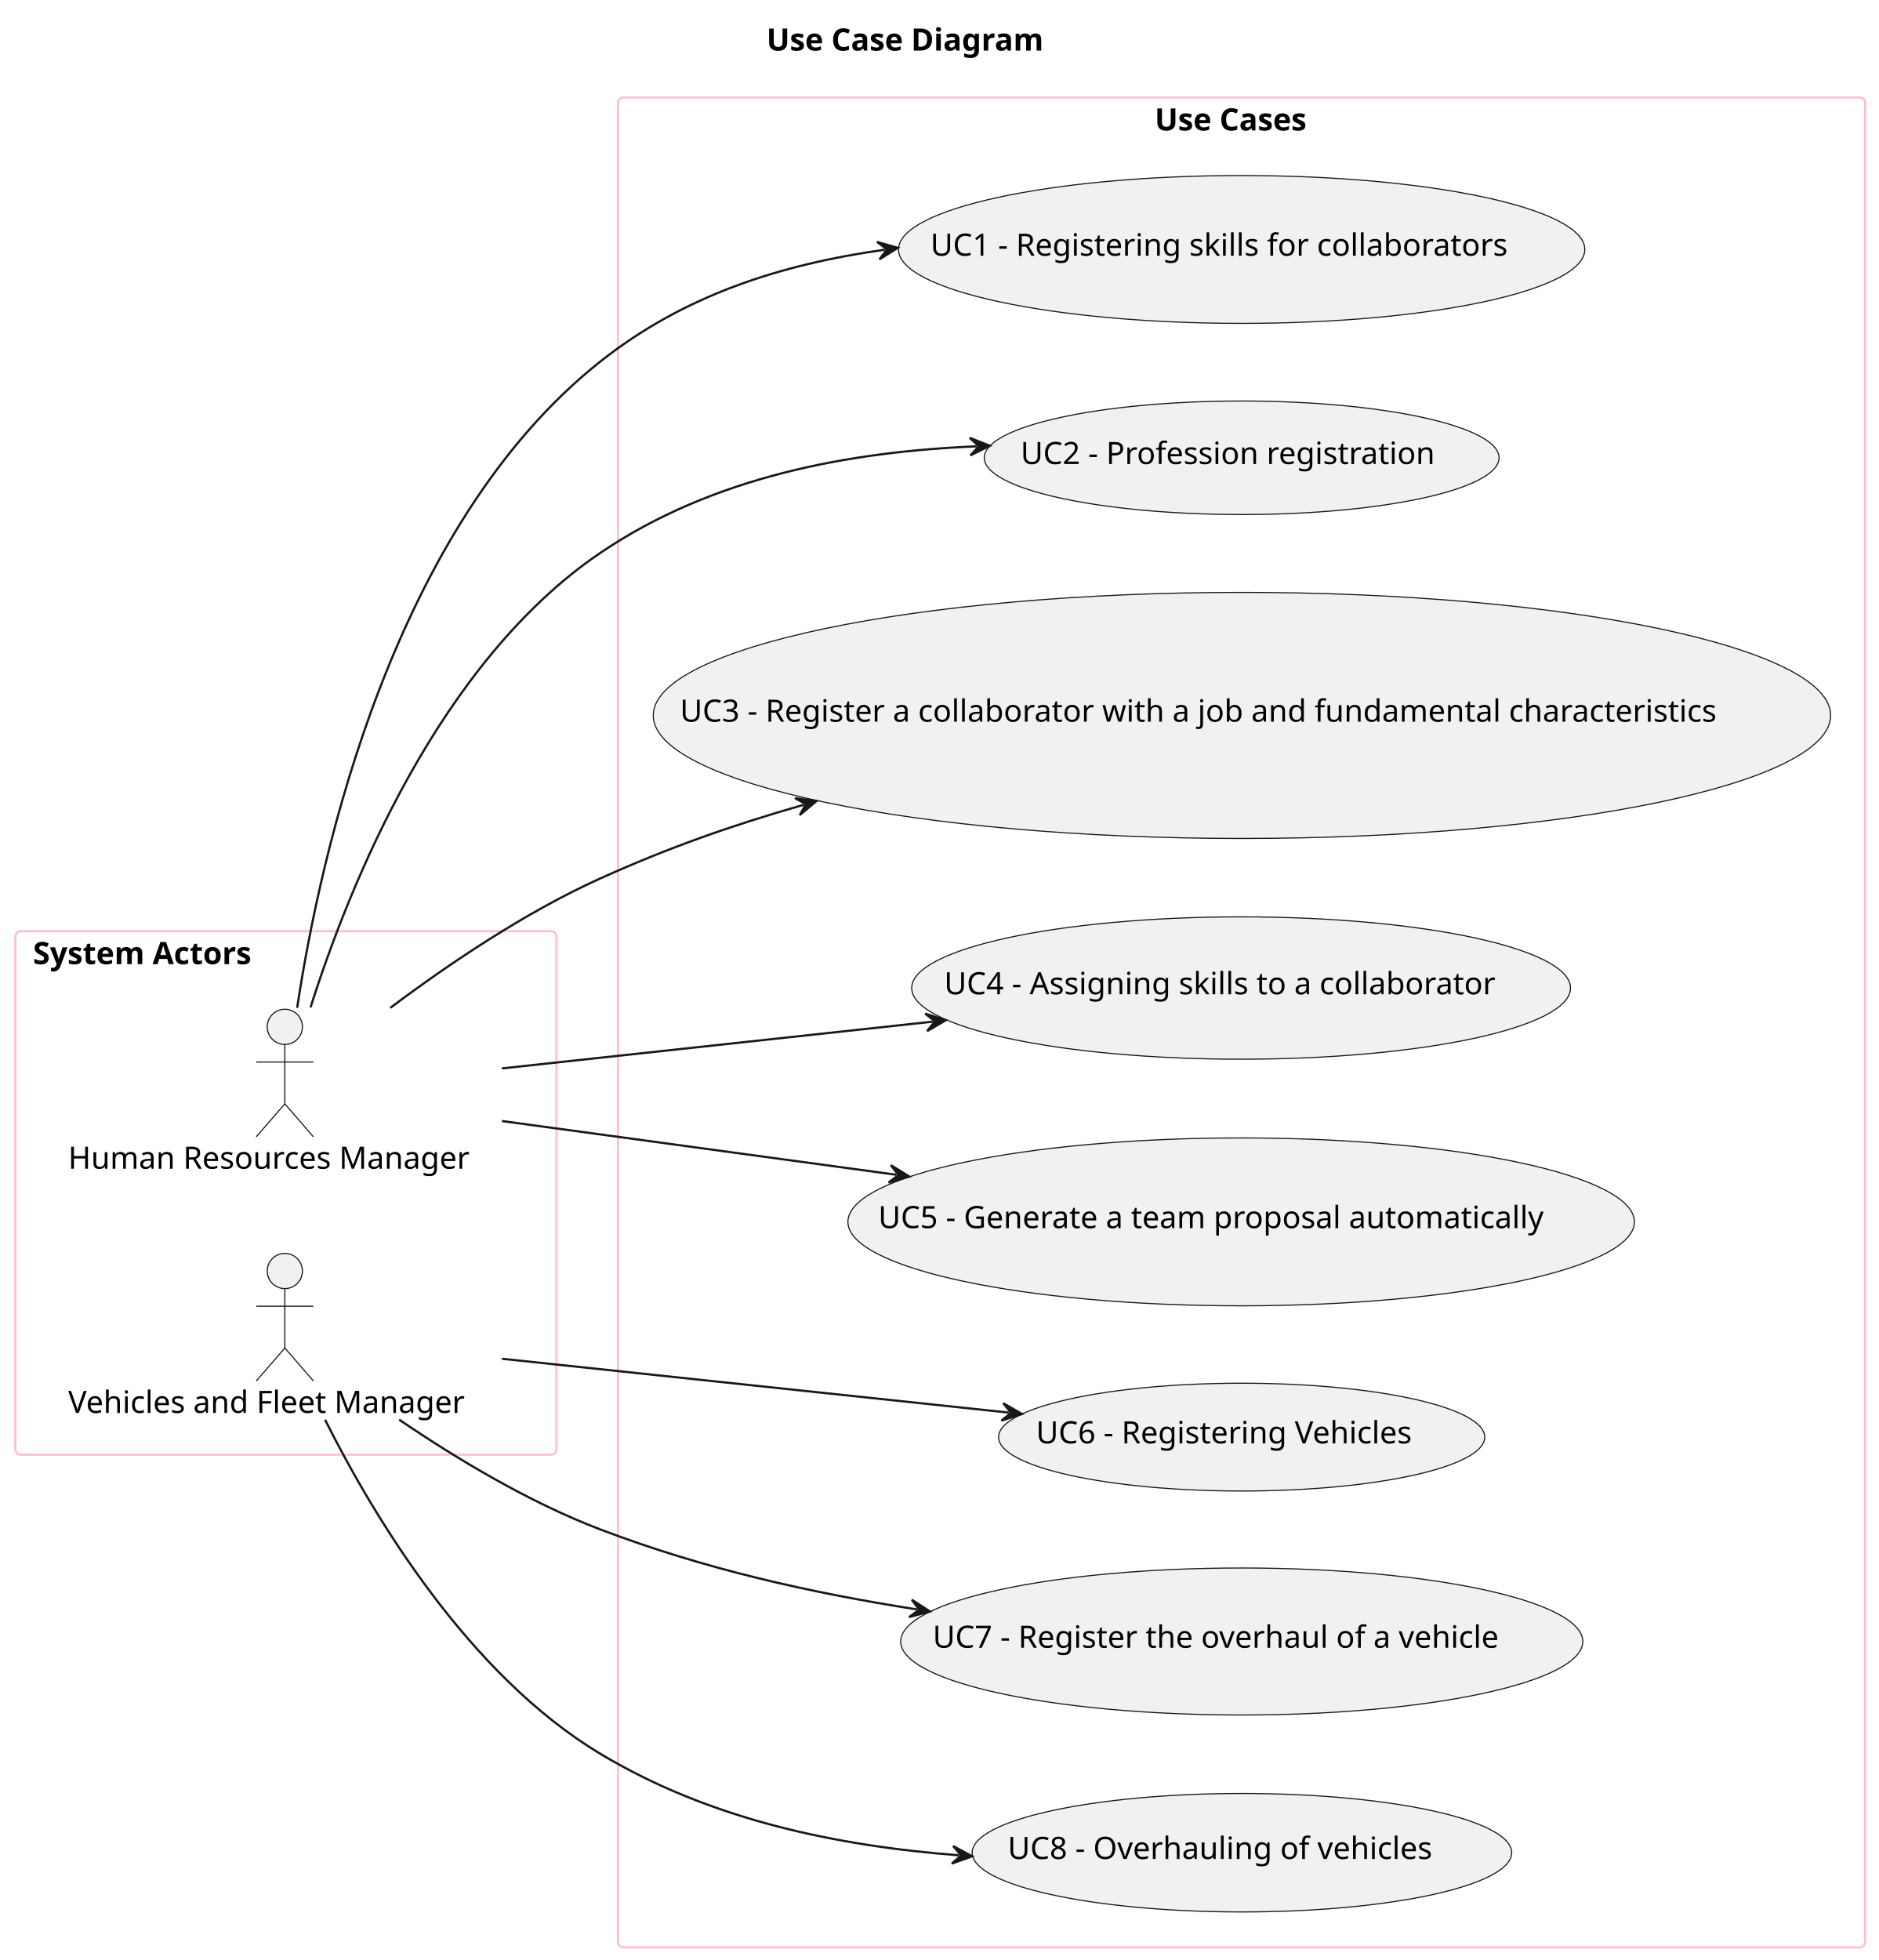
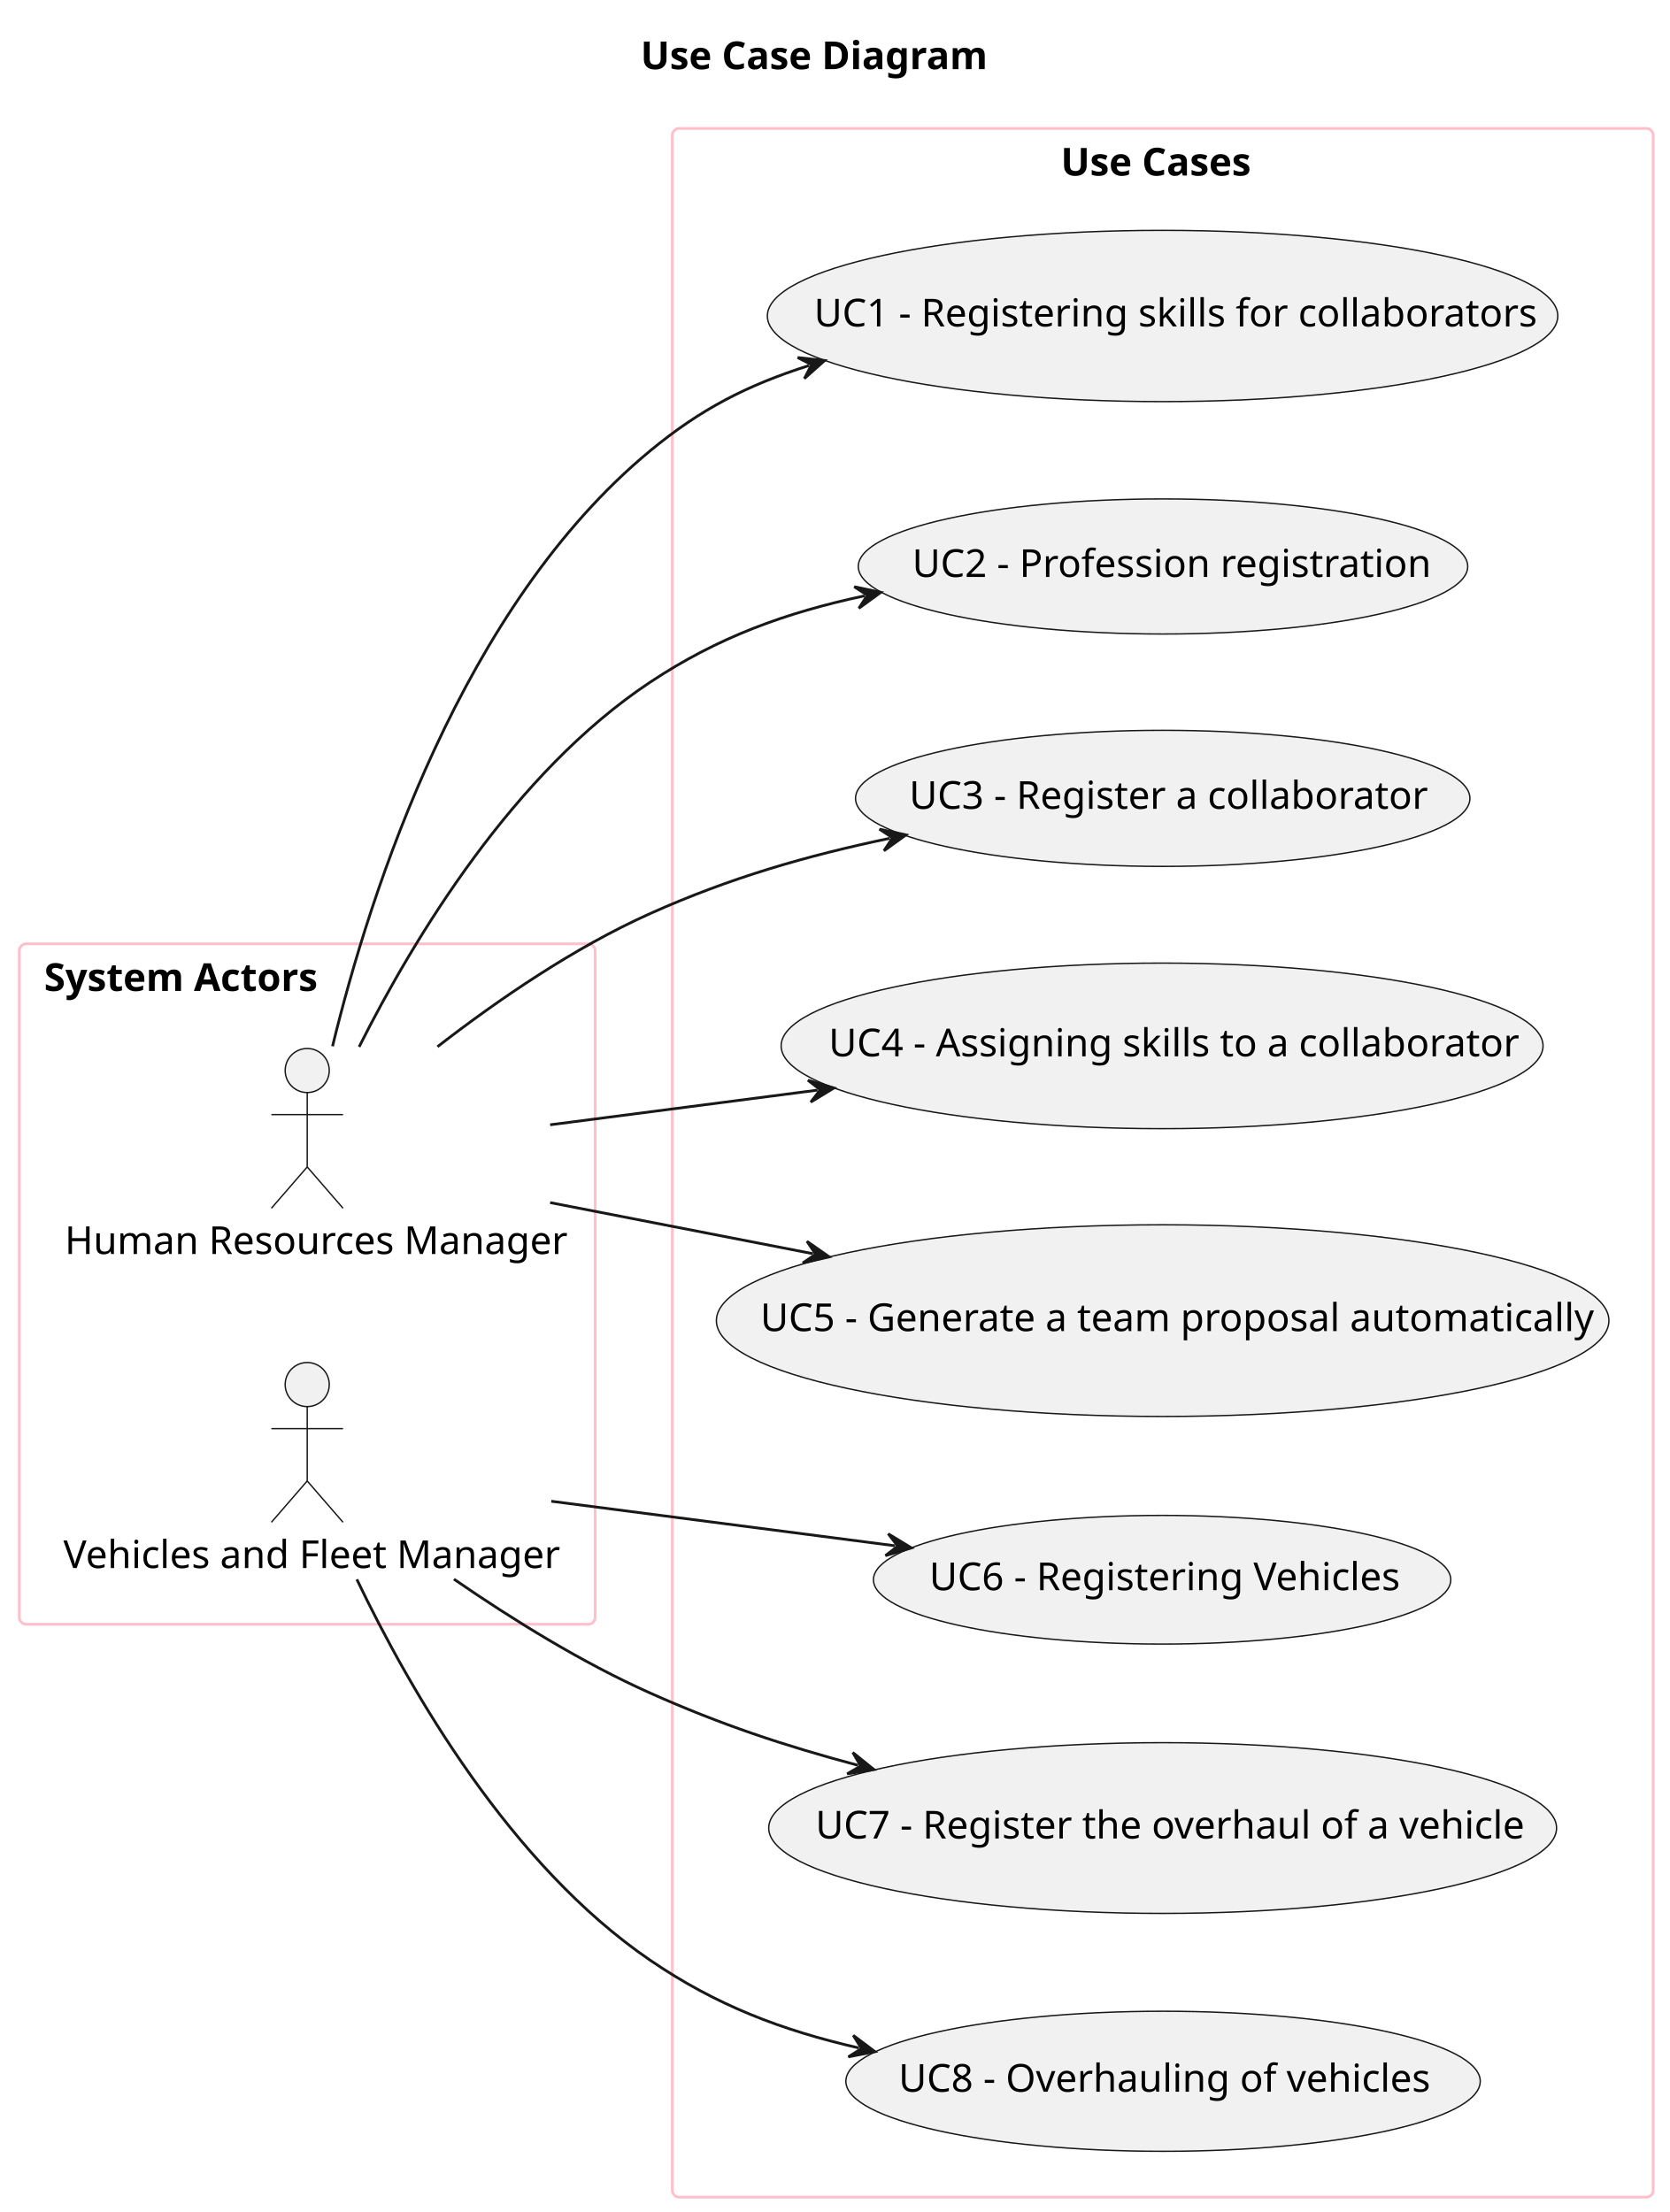
- <svg xmlns="http://www.w3.org/2000/svg" contentStyleType="text/css" height="891px" preserveAspectRatio="none" style="width:854px;height:891px;background:#FFFFFF;" version="1.1" viewBox="0 0 854 891" width="854px" zoomAndPan="magnify">
+ <svg xmlns="http://www.w3.org/2000/svg" contentStyleType="text/css" height="803px" preserveAspectRatio="none" style="width:606px;height:803px;background:#FFFFFF;" version="1.1" viewBox="0 0 606 803" width="606px" zoomAndPan="magnify">
  <defs />
  <g>
-     <text fill="#000000" font-family="sans-serif" font-size="14" font-weight="bold" lengthAdjust="spacing" textLength="143" x="348.5" y="22.995">Use Case Diagram</text>
+     <text fill="#000000" font-family="sans-serif" font-size="14" font-weight="bold" lengthAdjust="spacing" textLength="127" x="232.5" y="25.107">Use Case Diagram</text>
    <g id="cluster_actors">
-       <rect fill="none" height="238" rx="2.5" ry="2.5" style="stroke:#FFC0CB;stroke-width:1.0;" width="246" x="7" y="423.297" />
-       <text fill="#000000" font-family="sans-serif" font-size="14" font-weight="bold" lengthAdjust="spacing" textLength="115" x="15" y="438.292">System Actors</text>
+       <rect fill="none" height="247" rx="2.5" ry="2.5" style="stroke:#FFC0CB;stroke-width:1.0;" width="209" x="7" y="342.621" />
+       <text fill="#000000" font-family="sans-serif" font-size="14" font-weight="bold" lengthAdjust="spacing" textLength="99" x="16" y="359.728">System Actors</text>
    </g>
    <g id="cluster_usecases">
-       <rect fill="none" height="841" rx="2.5" ry="2.5" style="stroke:#FFC0CB;stroke-width:1.0;" width="567" x="281" y="44.297" />
-       <text fill="#000000" font-family="sans-serif" font-size="14" font-weight="bold" lengthAdjust="spacing" textLength="79" x="525" y="59.292">Use Cases</text>
+       <rect fill="none" height="751" rx="2.5" ry="2.5" style="stroke:#FFC0CB;stroke-width:1.0;" width="356" x="244" y="46.621" />
+       <text fill="#000000" font-family="sans-serif" font-size="14" font-weight="bold" lengthAdjust="spacing" textLength="74" x="385" y="63.728">Use Cases</text>
    </g>
    <g id="elem_HRM">
-       <ellipse cx="129.5" cy="466.797" fill="#F1F1F1" rx="8" ry="8" style="stroke:#181818;stroke-width:0.5;" />
-       <path d="M129.5,474.797 L129.5,501.797 M116.5,482.797 L142.5,482.797 M129.5,501.797 L116.5,516.797 M129.5,501.797 L142.5,516.797 " fill="none" style="stroke:#181818;stroke-width:0.5;" />
-       <text fill="#000000" font-family="sans-serif" font-size="14" lengthAdjust="spacing" textLength="197" x="31" y="531.292">Human Resources Manager</text>
+       <ellipse cx="111.5" cy="388.621" fill="#F1F1F1" rx="8" ry="8" style="stroke:#181818;stroke-width:0.5;" />
+       <path d="M111.5,396.621 L111.5,423.621 M98.5,404.621 L124.5,404.621 M111.5,423.621 L98.5,438.621 M111.5,423.621 L124.5,438.621 " fill="none" style="stroke:#181818;stroke-width:0.5;" />
+       <text fill="#000000" font-family="sans-serif" font-size="14" lengthAdjust="spacing" textLength="176" x="23.5" y="455.228">Human Resources Manager</text>
    </g>
    <g id="elem_FM">
-       <ellipse cx="129.5" cy="577.797" fill="#F1F1F1" rx="8" ry="8" style="stroke:#181818;stroke-width:0.5;" />
-       <path d="M129.5,585.797 L129.5,612.797 M116.5,593.797 L142.5,593.797 M129.5,612.797 L116.5,627.797 M129.5,612.797 L142.5,627.797 " fill="none" style="stroke:#181818;stroke-width:0.5;" />
-       <text fill="#000000" font-family="sans-serif" font-size="14" lengthAdjust="spacing" textLength="197" x="31" y="642.292">Vehicles and Fleet Manager</text>
+       <ellipse cx="111.5" cy="502.621" fill="#F1F1F1" rx="8" ry="8" style="stroke:#181818;stroke-width:0.5;" />
+       <path d="M111.5,510.621 L111.5,537.621 M98.5,518.621 L124.5,518.621 M111.5,537.621 L98.5,552.621 M111.5,537.621 L124.5,552.621 " fill="none" style="stroke:#181818;stroke-width:0.5;" />
+       <text fill="#000000" font-family="sans-serif" font-size="14" lengthAdjust="spacing" textLength="177" x="23" y="569.229">Vehicles and Fleet Manager</text>
    </g>
    <g id="elem_UC1">
-       <ellipse cx="564.523" cy="113.402" fill="#F1F1F1" rx="156.023" ry="33.605" style="stroke:#181818;stroke-width:0.5;" />
-       <text fill="#000000" font-family="sans-serif" font-size="14" lengthAdjust="spacing" textLength="283" x="423.023" y="116.248">UC1 - Registering skills for collaborators</text>
+       <ellipse cx="421.94" cy="114.709" fill="#F1F1F1" rx="143.44" ry="31.088" style="stroke:#181818;stroke-width:0.5;" />
+       <text fill="#000000" font-family="sans-serif" font-size="14" lengthAdjust="spacing" textLength="253" x="295.44" y="118.506">UC1 - Registering skills for collaborators</text>
    </g>
    <g id="elem_UC2">
-       <ellipse cx="564.527" cy="208.102" fill="#F1F1F1" rx="117.027" ry="25.805" style="stroke:#181818;stroke-width:0.5;" />
-       <text fill="#000000" font-family="sans-serif" font-size="14" lengthAdjust="spacing" textLength="201" x="464.027" y="210.949">UC2 - Profession registration</text>
+       <ellipse cx="422.093" cy="205.64" fill="#F1F1F1" rx="110.593" ry="24.518" style="stroke:#181818;stroke-width:0.5;" />
+       <text fill="#000000" font-family="sans-serif" font-size="14" lengthAdjust="spacing" textLength="182" x="331.093" y="209.436">UC2 - Profession registration</text>
    </g>
    <g id="elem_UC3">
-       <ellipse cx="564.655" cy="325.228" fill="#F1F1F1" rx="267.655" ry="55.931" style="stroke:#181818;stroke-width:0.5;" />
-       <text fill="#000000" font-family="sans-serif" font-size="14" lengthAdjust="spacing" textLength="511" x="309.155" y="328.075">UC3 - Register a collaborator with a job and fundamental characteristics</text>
+       <ellipse cx="421.995" cy="289.82" fill="#F1F1F1" rx="111.495" ry="24.699" style="stroke:#181818;stroke-width:0.5;" />
+       <text fill="#000000" font-family="sans-serif" font-size="14" lengthAdjust="spacing" textLength="184" x="329.995" y="293.617">UC3 - Register a collaborator</text>
    </g>
    <g id="elem_UC4">
-       <ellipse cx="564.268" cy="449.151" fill="#F1F1F1" rx="149.768" ry="32.354" style="stroke:#181818;stroke-width:0.5;" />
-       <text fill="#000000" font-family="sans-serif" font-size="14" lengthAdjust="spacing" textLength="270" x="429.268" y="451.997">UC4 - Assigning skills to a collaborator</text>
+       <ellipse cx="421.763" cy="379.674" fill="#F1F1F1" rx="138.263" ry="30.053" style="stroke:#181818;stroke-width:0.5;" />
+       <text fill="#000000" font-family="sans-serif" font-size="14" lengthAdjust="spacing" textLength="242" x="300.763" y="383.471">UC4 - Assigning skills to a collaborator</text>
    </g>
    <g id="elem_UC5">
-       <ellipse cx="564.287" cy="555.454" fill="#F1F1F1" rx="178.787" ry="38.157" style="stroke:#181818;stroke-width:0.5;" />
-       <text fill="#000000" font-family="sans-serif" font-size="14" lengthAdjust="spacing" textLength="330" x="399.287" y="558.301">UC5 - Generate a team proposal automatically</text>
+       <ellipse cx="421.969" cy="479.415" fill="#F1F1F1" rx="161.969" ry="34.794" style="stroke:#181818;stroke-width:0.5;" />
+       <text fill="#000000" font-family="sans-serif" font-size="14" lengthAdjust="spacing" textLength="292" x="275.969" y="483.212">UC5 - Generate a team proposal automatically</text>
    </g>
    <g id="elem_UC6">
-       <ellipse cx="564.518" cy="653.301" fill="#F1F1F1" rx="110.518" ry="24.504" style="stroke:#181818;stroke-width:0.5;" />
-       <text fill="#000000" font-family="sans-serif" font-size="14" lengthAdjust="spacing" textLength="187" x="471.018" y="656.147">UC6 - Registering Vehicles</text>
+       <ellipse cx="421.771" cy="573.475" fill="#F1F1F1" rx="104.771" ry="23.354" style="stroke:#181818;stroke-width:0.5;" />
+       <text fill="#000000" font-family="sans-serif" font-size="14" lengthAdjust="spacing" textLength="169" x="337.271" y="577.272">UC6 - Registering Vehicles</text>
    </g>
    <g id="elem_UC7">
-       <ellipse cx="564.56" cy="746.209" fill="#F1F1F1" rx="155.06" ry="33.412" style="stroke:#181818;stroke-width:0.5;" />
-       <text fill="#000000" font-family="sans-serif" font-size="14" lengthAdjust="spacing" textLength="281" x="424.06" y="749.056">UC7 - Register the overhaul of a vehicle</text>
+       <ellipse cx="421.968" cy="663.615" fill="#F1F1F1" rx="142.968" ry="30.994" style="stroke:#181818;stroke-width:0.5;" />
+       <text fill="#000000" font-family="sans-serif" font-size="14" lengthAdjust="spacing" textLength="252" x="295.968" y="667.412">UC7 - Register the overhaul of a vehicle</text>
    </g>
    <g id="elem_UC8">
-       <ellipse cx="564.65" cy="842.227" fill="#F1F1F1" rx="122.65" ry="26.93" style="stroke:#181818;stroke-width:0.5;" />
-       <text fill="#000000" font-family="sans-serif" font-size="14" lengthAdjust="spacing" textLength="209" x="458.15" y="845.074">UC8 - Overhauling of vehicles</text>
+       <ellipse cx="422.121" cy="755.545" fill="#F1F1F1" rx="115.121" ry="25.424" style="stroke:#181818;stroke-width:0.5;" />
+       <text fill="#000000" font-family="sans-serif" font-size="14" lengthAdjust="spacing" textLength="188" x="326.121" y="759.342">UC8 - Overhauling of vehicles</text>
    </g>
    <g id="link_HRM_UC1">
-       <path d="M135.1,458.167 C145.72,388.027 178.7,238.947 273,164.297 C311.04,134.187 354.779,120.216 402.269,113.506 " fill="none" id="HRM-to-UC1" style="stroke:#181818;stroke-width:1.0;" />
-       <polygon fill="#181818" points="408.21,112.667,398.739,109.965,403.259,113.366,399.858,117.887,408.21,112.667" style="stroke:#181818;stroke-width:1.0;" />
+       <path d="M120.69,379.811 C134.46,323.181 167.69,220.011 236,163.621 C254.19,148.601 270.805,139.978 293.585,132.698 " fill="none" id="HRM-to-UC1" style="stroke:#181818;stroke-width:1.0;" />
+       <polygon fill="#181818" points="299.3,130.871,289.51,129.801,294.537,132.393,291.945,137.421,299.3,130.871" style="stroke:#181818;stroke-width:1.0;" />
    </g>
    <g id="link_HRM_UC2">
-       <path d="M141.19,457.937 C158.79,402.477 199.47,301.117 273,251.297 C324.39,216.477 386.605,205.309 444.025,202.899 " fill="none" id="HRM-to-UC2" style="stroke:#181818;stroke-width:1.0;" />
-       <polygon fill="#181818" points="450.02,202.647,440.86,199.028,445.024,202.857,441.196,207.021,450.02,202.647" style="stroke:#181818;stroke-width:1.0;" />
+       <path d="M130.34,380.031 C150.32,340.301 186.52,280.441 236,247.621 C260.7,231.241 285.033,222.435 313.812,216.285 " fill="none" id="HRM-to-UC2" style="stroke:#181818;stroke-width:1.0;" />
+       <polygon fill="#181818" points="319.68,215.031,310.043,213,314.79,216.076,311.715,220.823,319.68,215.031" style="stroke:#181818;stroke-width:1.0;" />
    </g>
    <g id="link_HRM_UC3">
-       <path d="M177.46,458.167 C204.12,438.157 238.9,414.667 273,399.297 C303.84,385.397 331.983,375.431 365.413,365.841 " fill="none" id="HRM-to-UC3" style="stroke:#181818;stroke-width:1.0;" />
-       <polygon fill="#181818" points="371.18,364.187,361.426,362.824,366.374,365.566,363.632,370.514,371.18,364.187" style="stroke:#181818;stroke-width:1.0;" />
+       <path d="M158.77,379.981 C180.88,362.851 208.49,343.941 236,331.621 C265.01,318.631 292.558,310.694 322.948,304.314 " fill="none" id="HRM-to-UC3" style="stroke:#181818;stroke-width:1.0;" />
+       <polygon fill="#181818" points="328.82,303.081,319.19,301.016,323.927,304.108,320.834,308.845,328.82,303.081" style="stroke:#181818;stroke-width:1.0;" />
    </g>
    <g id="link_HRM_UC4">
-       <path d="M228.21,485.687 C287.83,479.217 358.885,471.504 424.065,464.434 " fill="none" id="HRM-to-UC4" style="stroke:#181818;stroke-width:1.0;" />
-       <polygon fill="#181818" points="430.03,463.787,420.651,460.781,425.059,464.326,421.514,468.734,430.03,463.787" style="stroke:#181818;stroke-width:1.0;" />
+       <path d="M199.67,408.321 C231.65,404.171 262.46,400.172 296.72,395.732 " fill="none" id="HRM-to-UC4" style="stroke:#181818;stroke-width:1.0;" />
+       <polygon fill="#181818" points="302.67,394.961,293.231,392.151,297.712,395.604,294.259,400.085,302.67,394.961" style="stroke:#181818;stroke-width:1.0;" />
    </g>
    <g id="link_HRM_UC5">
-       <path d="M228.21,509.607 C282.84,517.057 346.135,525.677 407.485,534.037 " fill="none" id="HRM-to-UC5" style="stroke:#181818;stroke-width:1.0;" />
-       <polygon fill="#181818" points="413.43,534.847,405.053,529.668,408.476,534.172,403.972,537.595,413.43,534.847" style="stroke:#181818;stroke-width:1.0;" />
+       <path d="M199.67,436.571 C231.12,442.691 261.29,448.555 295.06,455.125 " fill="none" id="HRM-to-UC5" style="stroke:#181818;stroke-width:1.0;" />
+       <polygon fill="#181818" points="300.95,456.271,292.88,450.626,296.042,455.316,291.352,458.479,300.95,456.271" style="stroke:#181818;stroke-width:1.0;" />
    </g>
    <g id="link_FM_UC6">
-       <path d="M228.21,617.677 C298.8,625.177 387.824,634.633 458.674,642.163 " fill="none" id="FM-to-UC6" style="stroke:#181818;stroke-width:1.0;" />
-       <polygon fill="#181818" points="464.64,642.797,456.113,637.868,459.668,642.268,455.268,645.823,464.64,642.797" style="stroke:#181818;stroke-width:1.0;" />
+       <path d="M200.08,544.981 C240.96,550.281 283.63,555.81 324.84,561.15 " fill="none" id="FM-to-UC6" style="stroke:#181818;stroke-width:1.0;" />
+       <polygon fill="#181818" points="330.79,561.921,322.379,556.798,325.832,561.279,321.351,564.731,330.79,561.921" style="stroke:#181818;stroke-width:1.0;" />
    </g>
    <g id="link_FM_UC7">
-       <path d="M181.47,645.357 C207.59,663.117 240.66,682.997 273,695.297 C320.26,713.277 368.362,724.051 416.902,731.631 " fill="none" id="FM-to-UC7" style="stroke:#181818;stroke-width:1.0;" />
-       <polygon fill="#181818" points="422.83,732.557,414.555,727.216,417.89,731.785,413.321,735.12,422.83,732.557" style="stroke:#181818;stroke-width:1.0;" />
+       <path d="M164.75,573.261 C185.98,587.901 211.3,603.601 236,614.621 C261.49,625.991 284.373,633.635 311.403,640.845 " fill="none" id="FM-to-UC7" style="stroke:#181818;stroke-width:1.0;" />
+       <polygon fill="#181818" points="317.2,642.391,309.535,636.207,312.369,641.102,307.473,643.936,317.2,642.391" style="stroke:#181818;stroke-width:1.0;" />
    </g>
    <g id="link_FM_UC8">
-       <path d="M147.79,645.397 C170.03,689.697 213.07,761.337 273,797.297 C323.32,827.497 381.078,839.187 436.018,843.407 " fill="none" id="FM-to-UC8" style="stroke:#181818;stroke-width:1.0;" />
-       <polygon fill="#181818" points="442,843.867,433.333,839.189,437.015,843.484,432.72,847.166,442,843.867" style="stroke:#181818;stroke-width:1.0;" />
+       <path d="M129.51,573.341 C149.14,614.351 185.36,677.061 236,711.621 C260,728.001 283.513,736.965 311.713,743.455 " fill="none" id="FM-to-UC8" style="stroke:#181818;stroke-width:1.0;" />
+       <polygon fill="#181818" points="317.56,744.801,309.686,738.885,312.687,743.68,307.892,746.681,317.56,744.801" style="stroke:#181818;stroke-width:1.0;" />
    </g>
  </g>
</svg>
